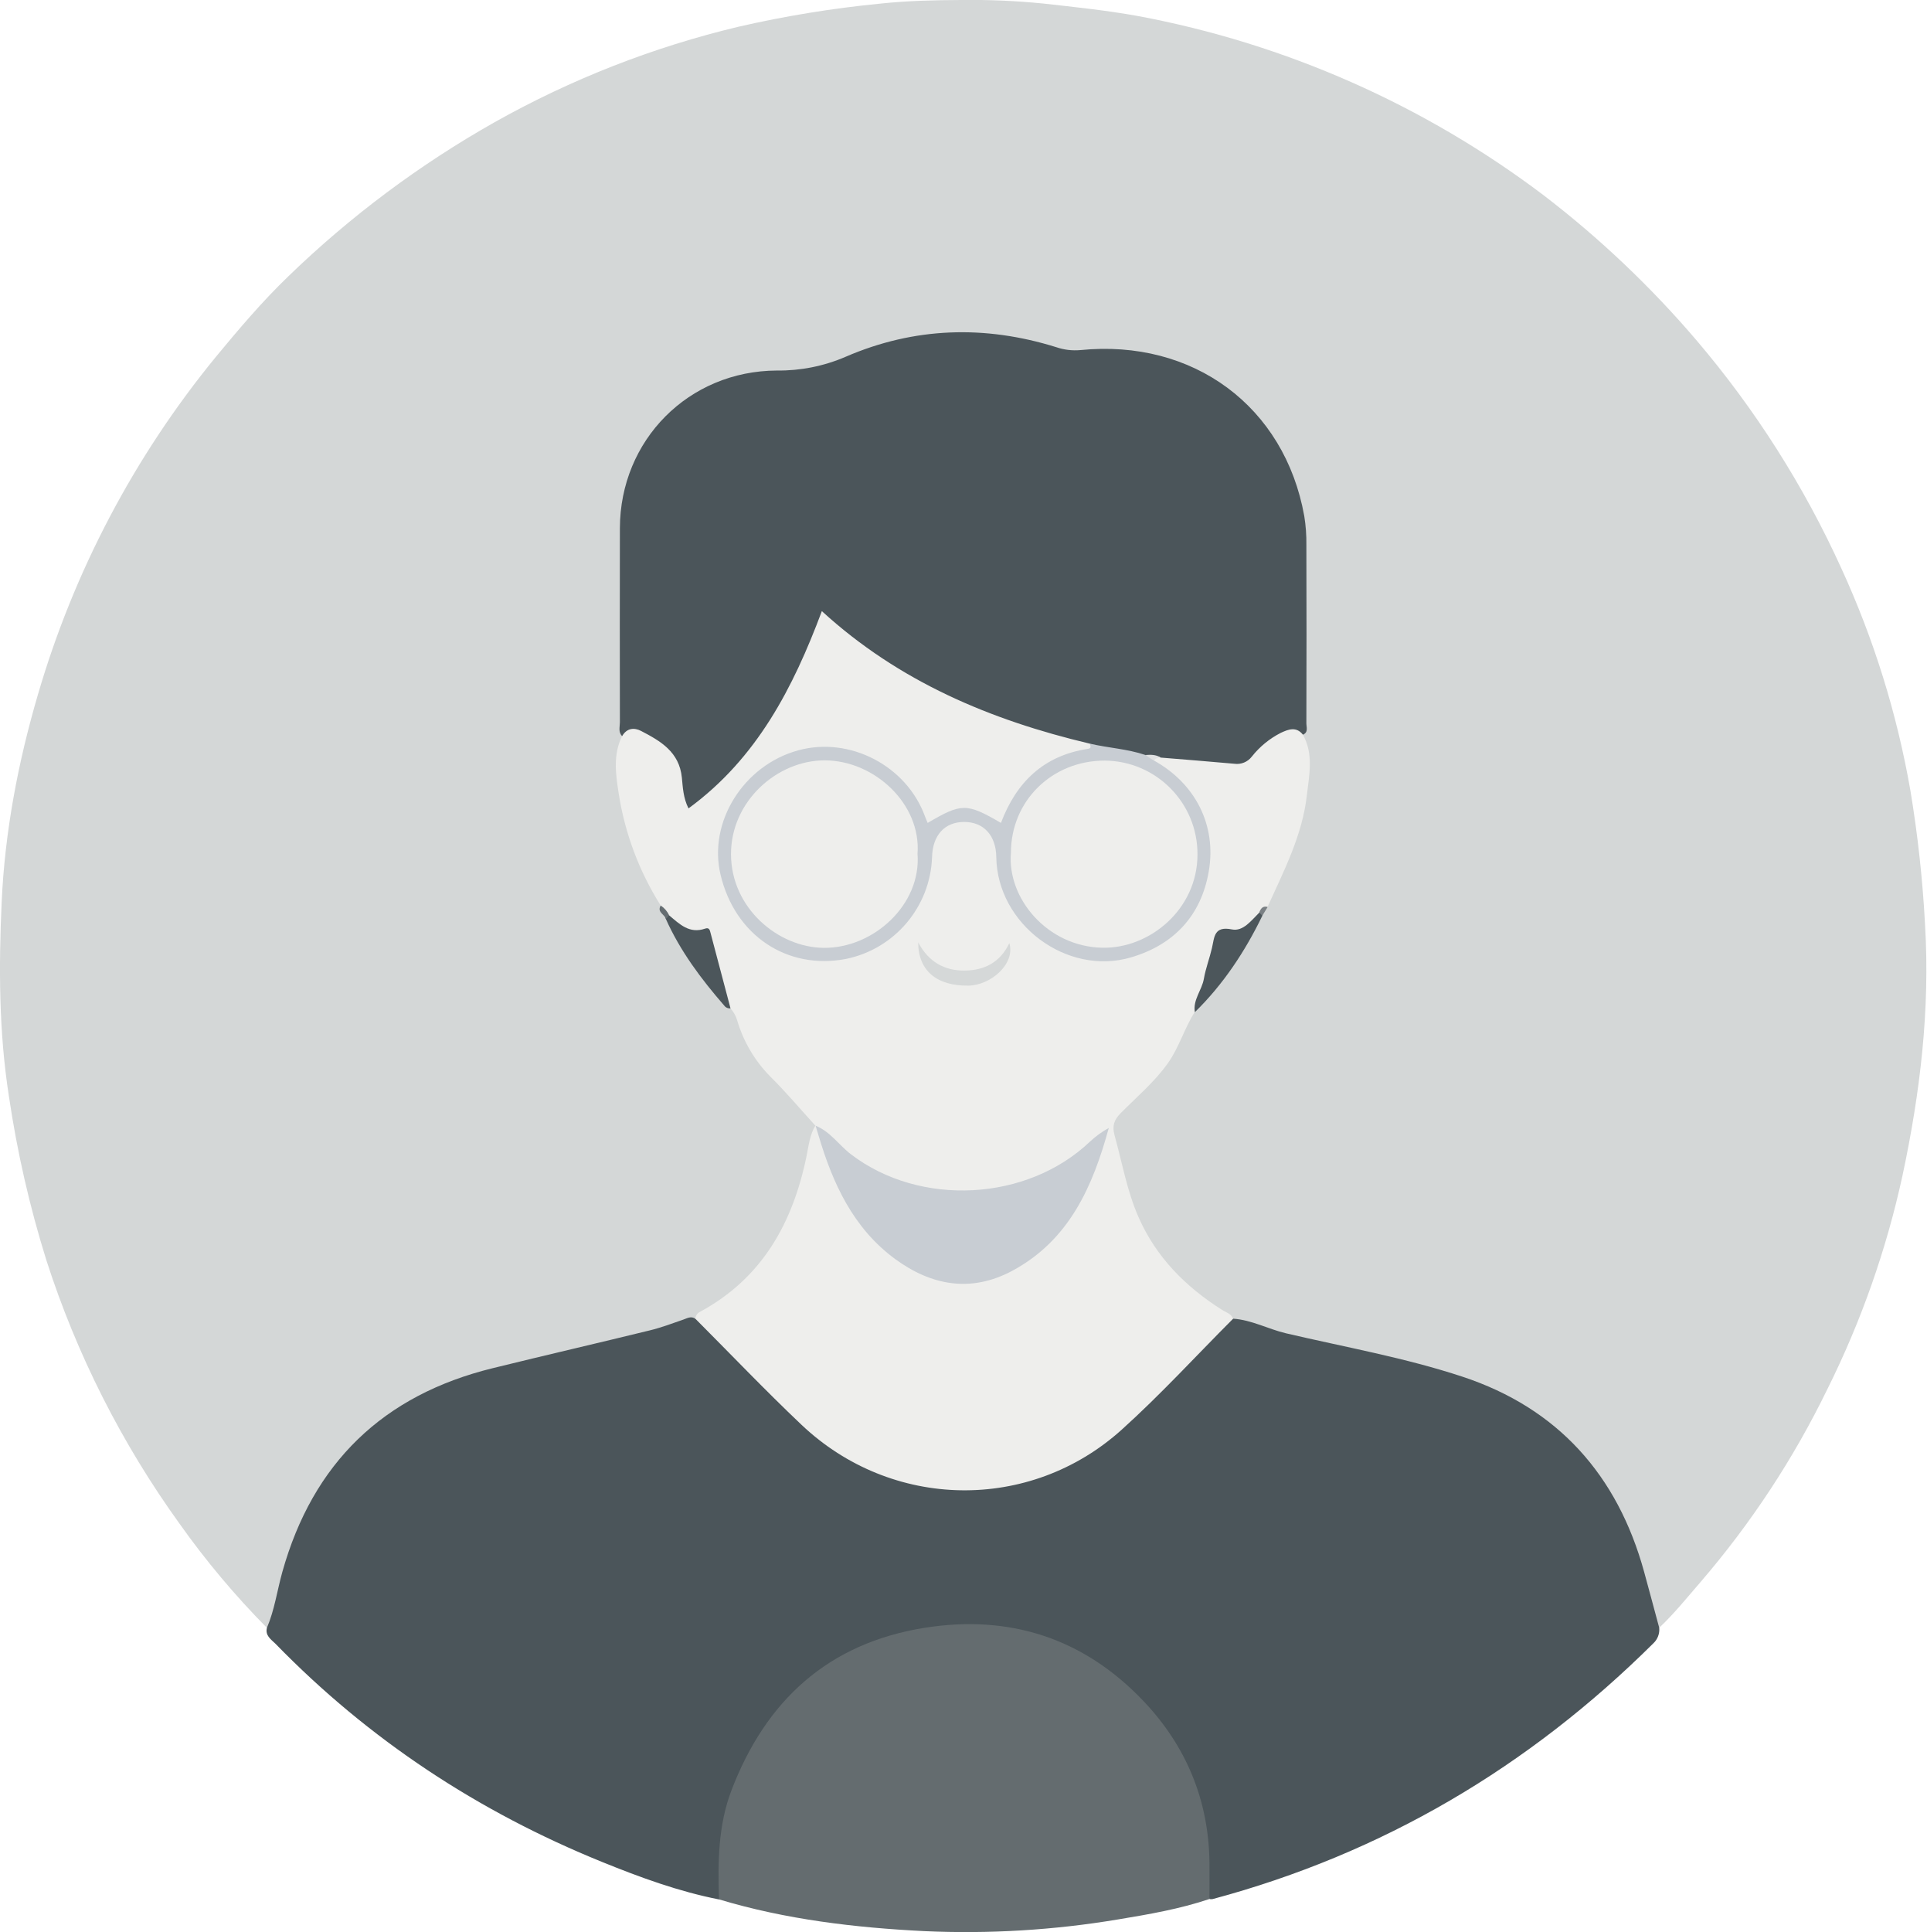
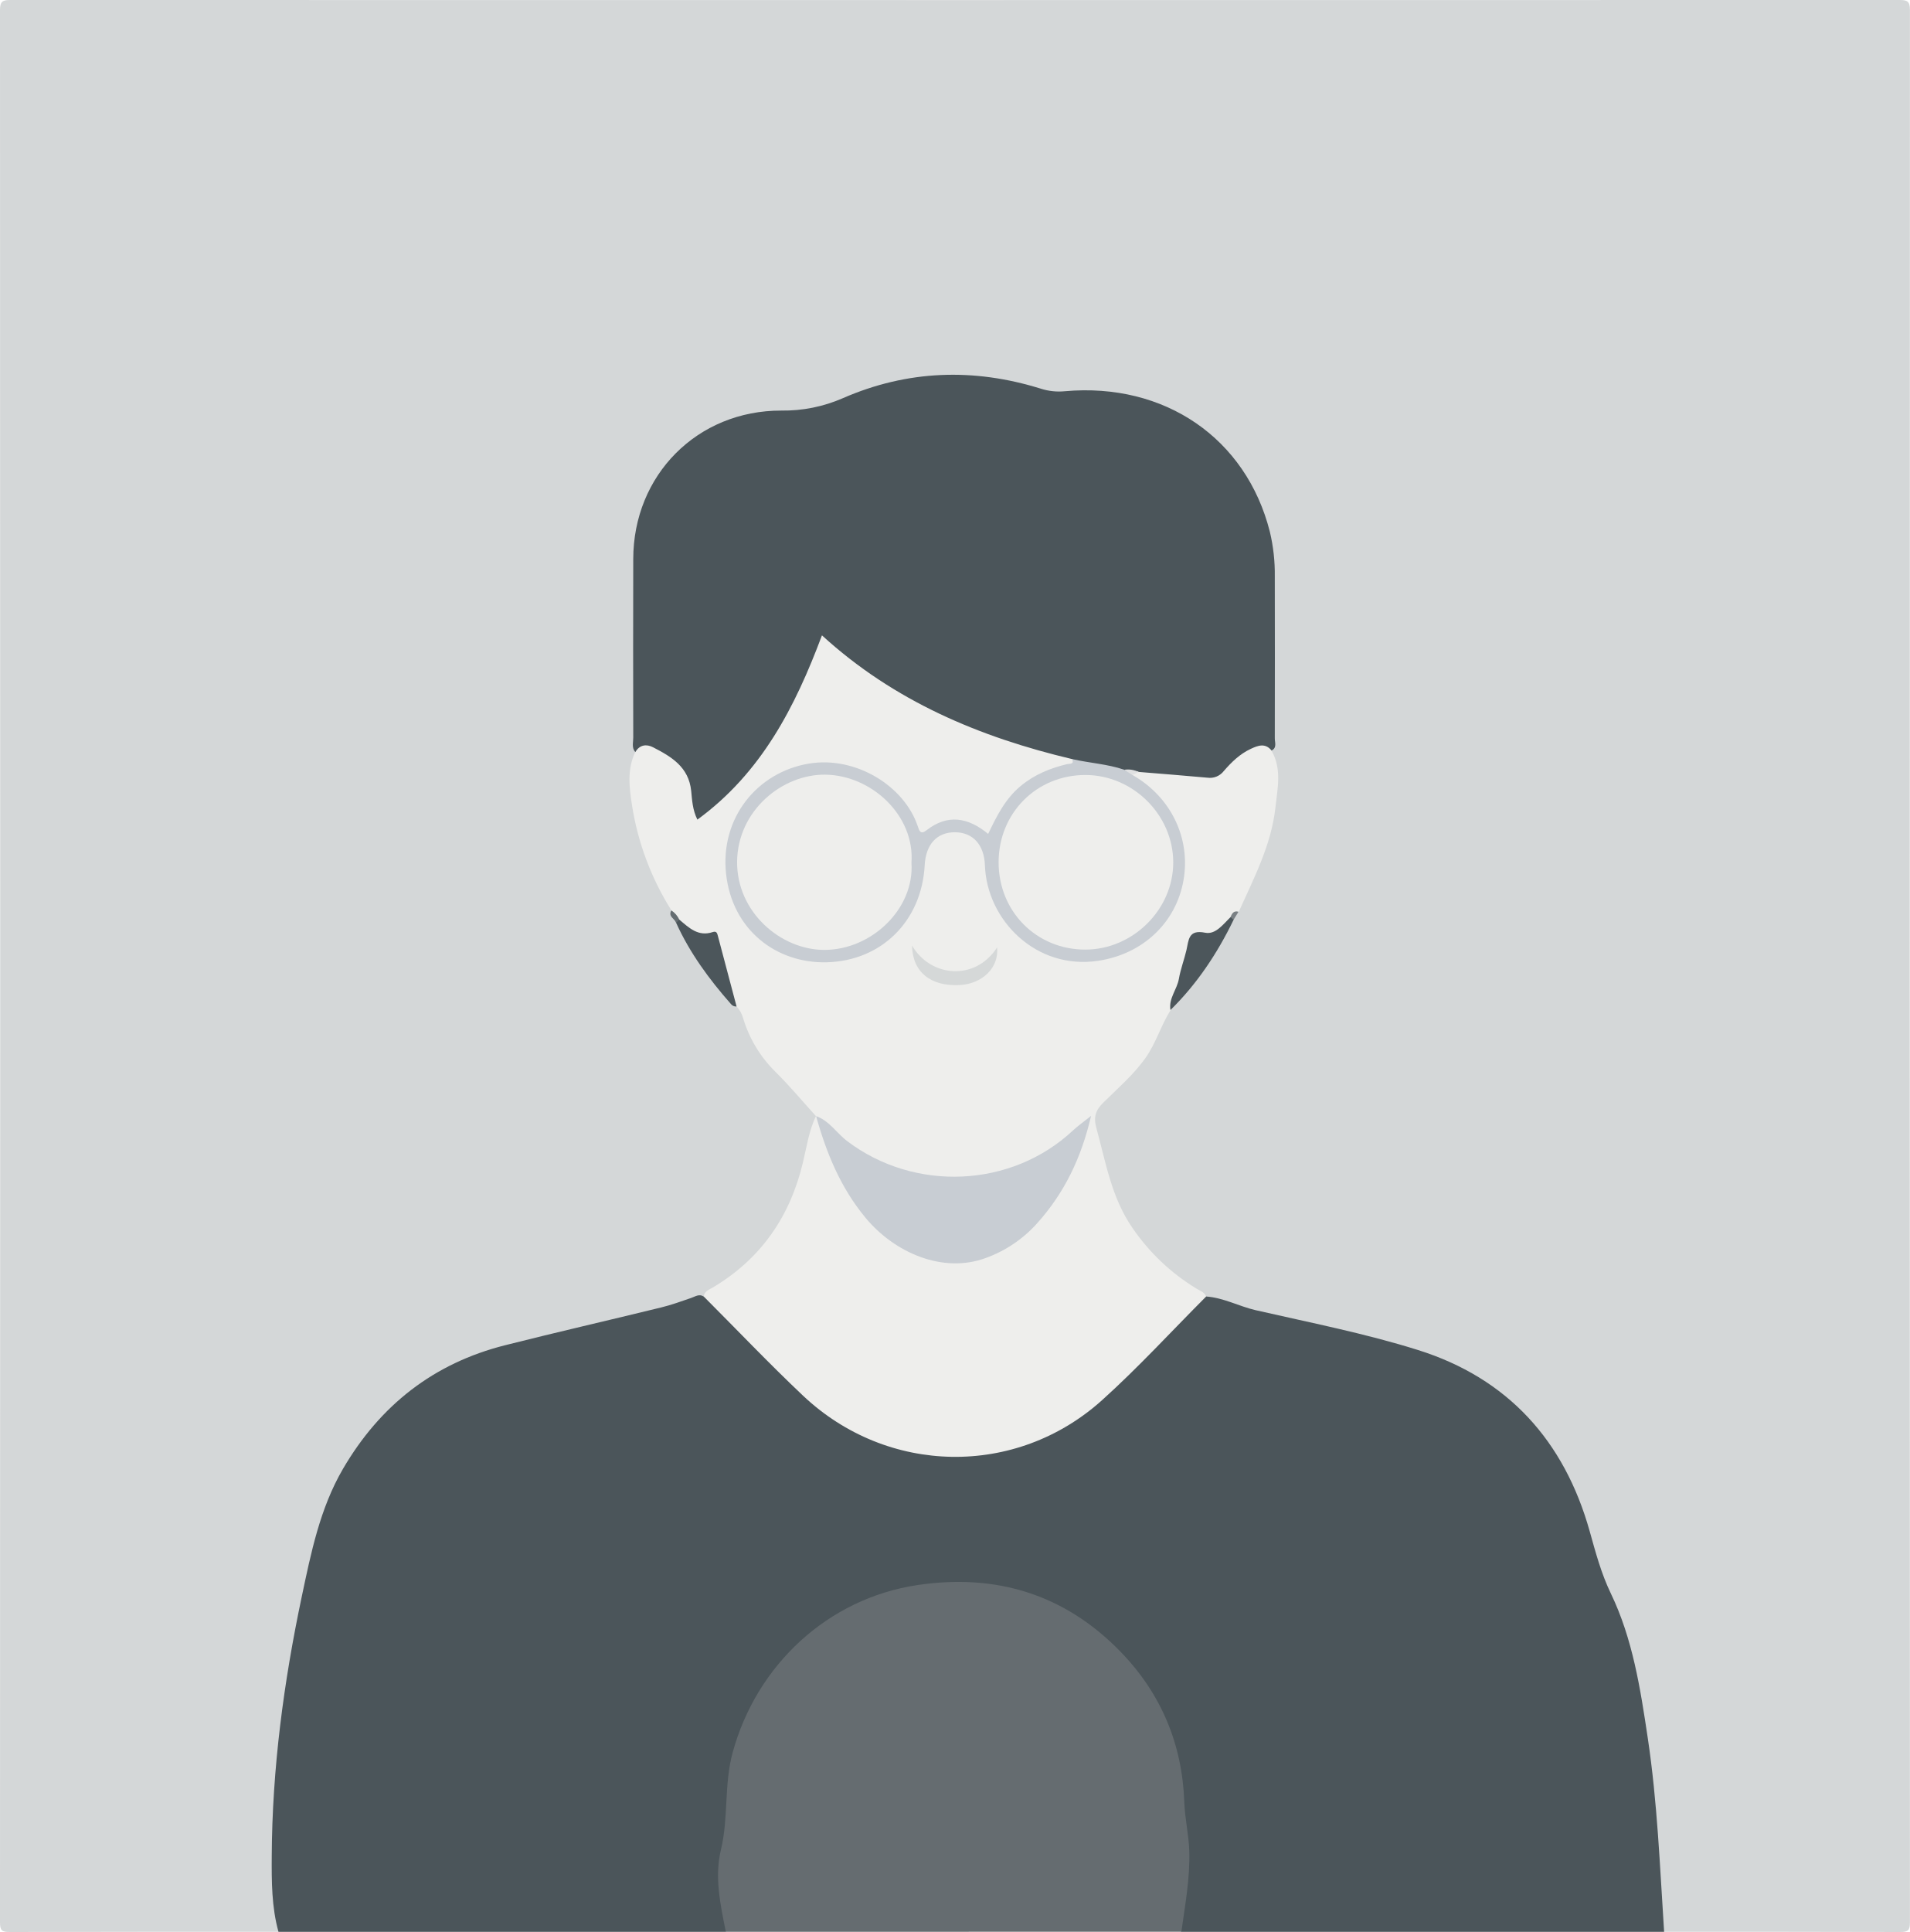
- <svg xmlns="http://www.w3.org/2000/svg" id="Calque_1" data-name="Calque 1" viewBox="0 0 659.93 661.67">
+ <svg xmlns="http://www.w3.org/2000/svg" id="Calque_1" data-name="Calque 1" viewBox="0 0 700.18 708.14">
  <defs>
-     <style>.cls-1{fill:#d4d7d7;}.cls-2{fill:#4b555a;}.cls-3{fill:#646c6f;}.cls-4{fill:#eeeeec;}.cls-5{fill:#4c565b;}.cls-6{fill:#656d71;}.cls-7{fill:#7a8084;}.cls-8{fill:#c8cdd3;}.cls-9{fill:#d5d8d8;}.cls-10{fill:#e0e1e2;}</style>
+     <style>.cls-1{fill:#d4d7d8;}.cls-2{fill:#4b555a;}.cls-3{fill:#656c70;}.cls-4{fill:#eeeeec;}.cls-5{fill:#4c565b;}.cls-6{fill:#656d71;}.cls-7{fill:#7a8084;}.cls-8{fill:#c8cdd3;}.cls-9{fill:#d5d8d8;}.cls-10{fill:#e0e1e2;}</style>
  </defs>
-   <path class="cls-1" d="M103.14,568A285.83,285.83,0,0,1,73.2,532.32a324.06,324.06,0,0,1-45.62-90.26,368.72,368.72,0,0,1-12.8-56c-3.47-22.17-3.51-44.43-2.5-66.59,1.09-24.11,5.6-47.86,12.43-71.13A327,327,0,0,1,85.52,132.88c7.93-9.6,16-19.13,24.94-27.73a346.59,346.59,0,0,1,70.72-52.82,323.84,323.84,0,0,1,83.6-32.7,382.37,382.37,0,0,1,48.37-7.88c9.27-1,18.62-1.21,27.75-1.25a248.49,248.49,0,0,1,28.25,1.22C380,12.93,390.83,14.06,401.56,16A331.47,331.47,0,0,1,540.43,77.34,343.32,343.32,0,0,1,593,127.24a333,333,0,0,1,49.45,77.9,309.93,309.93,0,0,1,23.67,76.19,413.76,413.76,0,0,1,5,45.8c1.75,29.18-1.68,57.74-7.76,86.16a313.42,313.42,0,0,1-25.71,73,307.18,307.18,0,0,1-43.34,65.92c-4.66,5.37-9.11,10.93-14.3,15.82-2.66-1.1-2.55-3.73-3.1-5.88-2.93-11.28-5.4-22.68-10.91-33.13-13.74-26.06-35.2-41.8-63.68-48.76-22.79-5.56-46-9.67-68.19-17.45-20.55-11.19-33.82-27.91-38.82-51-.84-3.89-1.79-7.77-2.9-11.6s-.42-6.82,2.49-9.48c10-9.15,19-19.08,23.68-32.15a6.42,6.42,0,0,1,1.48-2c9.53-9.66,16.77-20.95,23.12-32.86a28.85,28.85,0,0,0,1.76-4.08c5.27-11.14,10.61-22.25,12.69-34.57,1.32-7.79,1.6-15.53-.3-23.26.4-23.49.55-47,0-70.46-.54-24.38-20.75-49-45.24-56.85-9.89-3.18-19.95-3.59-30.14-2.84a23.1,23.1,0,0,1-8.83-.94c-26.11-8.14-51.57-6.45-76.25,5.4a24.46,24.46,0,0,1-11.62,2.28,70.47,70.47,0,0,0-24.14,3.19,51.64,51.64,0,0,0-35.75,49.13c0,24-.24,48,.16,71.95-3,11.22-.7,22.06,2.53,32.78,2.06,6.84,4.34,13.61,8.46,19.58a9.71,9.71,0,0,1,1.84,4.57c-.67,2.41,1.85,3.43,2.37,5.33,5.56,11.27,12.42,21.62,21.59,30.33,2.12,1.15,2.63,3.27,3.31,5.34a42.33,42.33,0,0,0,10.83,17.73,142.75,142.75,0,0,1,14.85,16.78,4.6,4.6,0,0,1,.09,1.48c-2.48,11-4.74,22.17-9.45,32.54a65.82,65.82,0,0,1-24.45,28.31c-2.51,1.64-5,3.23-7.49,5C226,470.9,200.81,475,176.24,481.5a90.15,90.15,0,0,0-31.29,15c-19.46,14.59-31.34,34-36.63,57.66-.77,3.4-1.6,6.8-2.59,10.15C105.3,565.73,105.4,567.74,103.14,568Z" transform="translate(-11.71 -10.5)" />
-   <path class="cls-2" d="M103.14,568c2.62-6.14,3.5-12.76,5.28-19.13q15.7-56,72.13-69.81c17.91-4.41,35.89-8.56,53.82-12.95,3.85-.94,7.6-2.35,11.37-3.66,1.4-.49,2.7-1.33,4.18-.29,2.42.24,3.66,2.18,5.16,3.67,10,10,20,20.05,30.07,30,15.39,15.24,34.15,23.37,55.62,23.7a77.77,77.77,0,0,0,56.64-22.33c10.7-10.27,21-21,31.52-31.4,1.5-1.49,2.74-3.44,5.16-3.68,6.36.42,12,3.55,18.09,5,20.23,4.74,40.8,8.36,60.52,14.88,32.67,10.8,53.07,33.71,62.18,66.78,1.76,6.4,3.46,12.81,5.19,19.22a6.43,6.43,0,0,1-2,5.29c-42.7,42.39-92.77,72-151,87.61a3.35,3.35,0,0,1-1,0c-2.38-3.12-1.31-6.75-1.3-10.13.1-23.21-8.28-43-24.66-59.12q-23.15-22.77-56.09-23.4c-21.88-.39-41,6.18-57.16,20.75-17.24,15.54-26.34,35.14-27.52,58.4-.23,4.55,1.32,9.3-1.29,13.63-13.84-2.72-27-7.54-40-12.81-42.48-17.21-80-41.91-112-74.79C104.44,571.87,102.5,570.62,103.14,568Z" transform="translate(-11.71 -10.5)" />
-   <path class="cls-3" d="M258,661c-.41-12.65-.33-25.29,4.26-37.33C274,592.93,295.34,573.29,328.37,568c29.24-4.68,54.65,3.6,75.07,25.12C418,608.46,425.76,627,426,648.39c.05,4.16,0,8.32,0,12.48-10.19,3.43-20.77,5.25-31.33,7a315.66,315.66,0,0,1-66.42,4C304.5,670.68,280.92,667.89,258,661Z" transform="translate(-11.71 -10.5)" />
-   <path class="cls-4" d="M434.09,462.15c-12.69,12.71-24.84,26-38.16,38-31.5,28.38-78.86,27.5-109.67-1.69-12.42-11.77-24.24-24.18-36.34-36.3a2.77,2.77,0,0,1,1.54-2.37c21.35-11.55,31.85-30.49,36.55-53.46.71-3.51,1.09-7.17,3-10.34,2.13,1.23,2.38,3.51,3,5.55,3.47,11.26,8.48,21.7,16.1,30.8,4.9,5.86,10.64,10.62,17.79,13.35,16.79,6.42,32.6,1.74,45-13.15,8-9.63,13.38-20.64,17-33.38a174.38,174.38,0,0,1-13.82,10.7C350.4,426.72,312.2,421,292.56,397.25A6.83,6.83,0,0,0,291,396c-5.14-5.63-10.06-11.49-15.47-16.84a45.72,45.72,0,0,1-11.27-19.1,10.59,10.59,0,0,0-2.32-4.2c-4.19-6.43-4.88-14-6.9-21.16-.9-3.18-1.79-4.89-5.5-4.68s-6.43-2.26-8.64-5.12c-.9-1.45-2.42-2.49-2.86-4.25A101,101,0,0,1,223.6,282c-1-6.45-1.92-13.11,1.2-19.4.62-4.52,4-4.17,6.64-3,7.5,3.34,14,7.75,15,17,.28,2.49-.35,6.37,2.22,7.11s4.66-2.59,6.7-4.47c16.36-15,26.67-33.82,34.42-54.27,2.42-6.38,3.29-6.76,8.58-2.26,23.87,20.28,51.73,32.33,81.75,40a14.44,14.44,0,0,1,5.12,1.88c2.32,3.63-1.07,3.41-2.8,3.84-8.55,2.13-15.66,6.38-21,13.5a38.41,38.41,0,0,0-4.57,8.3c-1.31,3.16-3.17,3.48-5.8,1.67-6-4.16-12.08-4.29-18.11-.05-3,2.08-4.58,1.33-5.95-2-4.95-12-14-19.11-26.73-21.6-19.46-3.81-39.12,10.93-40.93,30.7-1.95,21.31,13.22,39.31,34.48,39.4,18.44.07,34-12.93,35.78-33.43.26-3,.46-6,2.15-8.61a12.22,12.22,0,0,1,13.5-5.25c5,1.31,8.68,6.14,9,11.91.55,11.68,5.12,21.45,14.59,28.29,11.27,8.14,23.61,9.63,36.28,3.31,12.37-6.17,19-16.36,19.55-30.23.55-12.82-4.55-22.93-15-30.37-1.21-.86-2.55-1.62-3-3.23.26-1.3,1.29-1.64,2.37-1.93,6.17-.31,12.27.68,18.36,1.39,5.53.64,10.36.61,14.41-4.25a19.05,19.05,0,0,1,10.42-6.55c2.41-.54,5.06-1,5.71,2.6,3.84,6.71,2.21,13.92,1.43,20.85-1.54,13.72-7.88,25.9-13.48,38.27-1.42.53-2,1.81-2.68,3-2.53,3.58-5.91,5.94-10.34,5.91-3,0-4,1.37-4.63,3.95-2,7.86-3.5,15.86-7.31,23.14-3.53,5.62-5.35,12.15-9.23,17.59-4.58,6.41-10.61,11.46-16.09,17-2.22,2.24-3,4.31-2.14,7.52,2.62,9.4,4.27,19.11,8.23,28.1,6,13.69,16.08,23.83,28.56,31.74C431.68,460,433.45,460.36,434.09,462.15Z" transform="translate(-11.71 -10.5)" />
-   <path class="cls-2" d="M385,265.18c-34-8.05-65.39-21.24-91.77-45.38C283.42,246,271,270.22,247.55,287.36c-1.82-3.64-1.94-7.21-2.27-10.54-.89-8.84-7.32-12.53-14-16-2.39-1.24-4.9-.94-6.46,1.78-1.4-1.39-.77-3.16-.77-4.75q-.06-33.23,0-66.45c.07-30.17,23.53-53.89,53.8-54a57.73,57.73,0,0,0,23.53-4.71c23.47-10.16,47.7-10.92,72.13-3.29a20,20,0,0,0,8.25,1c38.68-3.9,70,19.3,76.72,56.85a56.91,56.91,0,0,1,.72,9.94q.1,30.48,0,61c0,1.35.75,3.09-1.17,3.93-2.3-2.91-5-1.84-7.6-.63a30.08,30.08,0,0,0-9.91,8.12,6.4,6.4,0,0,1-6,2.46c-8.4-.77-16.8-1.41-25.2-2.11-1.91-1-3.67.78-5.55.3C397.57,268.17,390.59,269.25,385,265.18Z" transform="translate(-11.71 -10.5)" />
-   <path class="cls-5" d="M421,357.15c-.72-4.27,2.41-7.51,3.09-11.44.62-3.57,1.95-7,2.77-10.54.86-3.7.64-7.62,6.84-6.36,3.87.78,6.66-3.11,9.38-5.77.93-.21,1.42,0,1.05,1.06C438.18,336.37,430.76,347.59,421,357.15Z" transform="translate(-11.71 -10.5)" />
-   <path class="cls-5" d="M240.94,324c3.55,3,6.94,6.4,12.28,4.54,1.46-.51,1.63.52,1.89,1.5q3.4,12.9,6.83,25.8a2.32,2.32,0,0,1-2.15-.95c-7.89-9.07-15.05-18.62-20-29.67C239.4,324.13,240,323.88,240.94,324Z" transform="translate(-11.71 -10.5)" />
-   <path class="cls-6" d="M240.94,324c-.38.4-.76.81-1.13,1.22-.42-1.6-3.16-2.3-1.77-4.59A8.1,8.1,0,0,1,240.94,324Z" transform="translate(-11.71 -10.5)" />
-   <path class="cls-7" d="M444.11,324.1,443.06,323c.5-1.32,1.2-2.36,2.88-1.88Z" transform="translate(-11.71 -10.5)" />
-   <path class="cls-8" d="M291,396c5.13,2,8.07,6.69,12.26,9.87,23.62,18,60.25,16.12,81.79-4.37a33,33,0,0,1,6.47-4.71c-5.48,20.05-13.54,38.41-33,48.9-14.14,7.6-27.72,5.13-40.19-4-14.35-10.55-21.37-25.85-26.25-42.37-.32-1.11-.68-2.21-1-3.31Z" transform="translate(-11.71 -10.5)" />
-   <path class="cls-8" d="M385,265.18c6.31,1.48,12.86,1.79,19,3.87,1,.69,2.51.5,3,1.92,14,7.76,21.56,22,18.75,38.06-2.62,15-11.84,25-26.61,29.35-22,6.48-45.85-11.32-46.16-34.38-.1-7.39-4.33-12-11-12s-10.81,4.52-11,12.06a36.94,36.94,0,0,1-29.46,34.85c-20.24,3.89-38.1-8.11-43-28.88-4.27-18,7.88-37.45,26.63-42.56,17.67-4.83,37.1,5.3,43.41,22.63.27.74.6,1.47.91,2.23,11.57-6.77,13.26-6.91,25.11,0,5.25-13.93,14.62-23.06,29.77-25.36C385.71,266.78,385.25,266,385,265.18Z" transform="translate(-11.71 -10.5)" />
-   <path class="cls-9" d="M357.45,333.51c2.12,7.05-6.32,14.47-14.07,14.55-10.68.11-17.12-5-17.15-14.82,3.6,6.81,9.14,9.72,15.89,9.66S354.29,340.15,357.45,333.51Z" transform="translate(-11.71 -10.5)" />
-   <path class="cls-10" d="M407,271l-3-1.92c1.82-.13,3.62-.19,5.25.83C408.44,270.06,407.53,270.08,407,271Z" transform="translate(-11.71 -10.5)" />
-   <path class="cls-4" d="M358,302.56c0-17.79,14.08-31.58,32.12-31.57a32,32,0,0,1,31.78,32.17c0,18.79-16.44,32.29-32.66,31.92C370.47,334.67,356.65,318.16,358,302.56Z" transform="translate(-11.71 -10.5)" />
-   <path class="cls-4" d="M326,302.91c1.34,17.34-15,32.36-32.13,32.21-15.63-.14-31.68-13.59-31.76-32-.07-18.28,15.89-32.23,32.07-32.21C311.22,270.91,327.29,285.83,326,302.91Z" transform="translate(-11.71 -10.5)" />
+   <path class="cls-1" d="M103,705c-32.83,0-65.65,0-98.48.08-2.92,0-3.61-.51-3.61-3.56Q1.06,351.11.91.67c0-3.3,1-3.73,3.91-3.73Q351-3,697.17-3.06c2.94,0,3.92.42,3.92,3.73q-.15,350.43,0,700.85c0,3-.69,3.57-3.61,3.56C668.65,705,639.83,705,611,705c-3.48-3.88-2.71-8.71-2.91-13.3-1.34-30.79-4-61.41-11.77-91.37-2.08-8.06-4.73-15.94-8.92-23.23-2.53-4.39-3.21-9.44-4.39-14.27-3.71-15.28-10.07-29.17-20.33-41.26-13.66-16.09-31-25.69-51.33-30.73-22.75-5.64-46-9.55-68.13-17.48-25-12.94-37-34.6-41.85-61.35-1.09-6,.17-10.18,4.59-14.05,9-7.87,16.34-17,20.62-28.3a9.55,9.55,0,0,1,2.25-3.25c9.37-9.76,16.64-21,23-32.83a14.42,14.42,0,0,0,1.71-4.07c4.31-9.86,9.28-19.42,11.68-30.07a67.66,67.66,0,0,0,.8-27.58c-.09-23.48.3-47-.15-70.42-.47-24-21-49-45.47-56.57-9.76-3-19.65-3.23-29.65-2.66a22.82,22.82,0,0,1-8.36-.83,117.14,117.14,0,0,0-23.95-4.64,94.58,94.58,0,0,0-47.68,7.9,51.58,51.58,0,0,1-21.19,4.47c-13.69.06-26.25,3.84-36.83,13-11.16,9.71-17.32,22-17.65,36.66-.48,21.47-.15,43-.09,64.45,0,3.15-.63,6.29-.1,9.45-3.35,18.13,2,34.53,10.09,50.37,1,2.07,2.45,4,2.81,6.34.08,2.12,1.41,3.71,2.4,5.45,4.93,10.62,12.16,19.69,19.37,28.77a6.77,6.77,0,0,0,2.06,1.34c2.13,1.34,2.84,3.55,3.59,5.76a44.69,44.69,0,0,0,11.23,17.9c5.19,5.07,10.25,10.3,14.2,16.47a4,4,0,0,1,.1,1.5c-2.14,11.1-4.61,22.12-9.19,32.51-6.71,15.25-18.48,25.69-32.6,33.84-16.83,6.58-34.68,9.32-52.05,13.89-13.33,3.5-27.13,5.47-39.52,12.05-21.95,11.66-37.69,28.83-45.64,52.54-7.47,22.32-11.64,45.41-14.8,68.69-2.54,18.64-4.41,37.34-4.34,56.16,0,7.12-.17,14.3.89,21.41C103.9,700.16,104.46,702.66,103,705Z" transform="translate(-0.91 3.06)" />
+   <path class="cls-2" d="M443.09,472.15c6.35.44,12,3.58,18.08,5,19.92,4.56,40.07,8.49,59.53,14.6,32.95,10.33,53.68,33.26,63,66.47,2.17,7.74,4.18,15.38,7.76,22.8,8,16.61,10.81,34.82,13.52,52.94,3.54,23.56,4.45,47.34,6,71.07H434c-1.45-1.48-1.5-3.29-1.14-5.14,1.09-5.58,1.09-11.27,1.87-16.87a5.7,5.7,0,0,0,.17-1c-.91-22.31-1-44.87-13.89-64.54-15.8-24.22-37.89-37.65-67.25-38.6-21.49-.7-40.46,5.53-56.59,19.72-17.77,15.63-27.31,35.37-28.23,59.11-.2,5.15-.36,10.19-1.68,15.3-2.07,8-.55,16.2.23,24.31.24,2.58,1.43,5.24-.49,7.7H103c-2.53-9.1-2.52-18.49-2.47-27.77.16-32.08,4.4-63.8,11-95.08,3.39-16,6.65-32.32,15.11-46.84C140.27,512,159.9,496.6,186.13,490c19-4.8,38.15-9.18,57.21-13.85,3.7-.9,7.31-2.22,10.92-3.46,1.55-.53,3-1.63,4.66-.51,2.91-.08,4.37,2.19,6.09,3.9,9.83,9.73,19.56,19.56,29.37,29.31,15.39,15.28,34.13,23.4,55.63,23.66,21.68.26,40.82-7.36,56.53-22.63,10.27-10,20.27-20.26,30.44-30.34C438.71,474.35,440.2,472.11,443.09,472.15Z" transform="translate(-0.91 3.06)" />
+   <path class="cls-3" d="M267,705c-2-9.93-4.2-20.09-1.81-30,2.86-11.82,1.09-23.93,4.33-35.77,8.78-32.07,34.91-56.4,67.7-61.31,28.9-4.33,54.11,3.4,74.54,24.49,14.77,15.24,22.58,33.74,23.32,55.14.21,5.94,1.63,11.85,1.82,17.79.31,10-1.53,19.8-2.9,29.65Z" transform="translate(-0.91 3.06)" />
+   <path class="cls-4" d="M443.09,472.15c-12.69,12.71-24.84,26-38.17,38-31.54,28.4-78.75,27.53-109.65-1.68-12.44-11.76-24.25-24.18-36.35-36.3.19-2,1.94-2.5,3.33-3.33,17.59-10.5,28.26-25.91,33-45.74,1.38-5.75,2.21-11.68,4.79-17.11,2.68,1.87,3.3,4.9,4.23,7.72A86.47,86.47,0,0,0,319,441.33c14.87,18.34,40.08,25.06,60.88,2.72,7.59-8.15,13.12-18.21,18.23-33.51-3.6,2.76-6.73,5.48-10,8-19.89,15-55.92,16.82-80.43-4.06-3-2.52-4.81-5.88-7.63-8.43-5-5.51-9.79-11.26-15.09-16.48a46.15,46.15,0,0,1-11.62-19.43,10.49,10.49,0,0,0-2.34-4.24c-4.69-6-5.25-13.5-7.24-20.44-.91-3.14-2-4.91-5.56-5-3.76-.09-6.42-2.36-8.31-5.54-.87-1.45-2.38-2.47-2.79-4.23A101.5,101.5,0,0,1,232.59,292c-1-6.46-1.83-13.1,1.2-19.4,1.21-3.71,3.17-4.94,6.93-3.33,7.62,3.25,13.88,7.89,15.19,17,.33,2.33-.36,5.86,2.19,6.61,2.36.7,4.13-2.3,5.93-4,15.31-14.05,25.44-31.48,33-50.61.55-1.4,1.06-2.81,1.65-4.18,2.22-5.2,4.07-5.83,8.55-2.15a186.67,186.67,0,0,0,26.58,18.57A221.7,221.7,0,0,0,387,271.68c2.56.68,5.27,1,7.42,2.77,1.49,1.81.78,3-1.08,3.89a29.12,29.12,0,0,1-4.26,1.41c-9.83,2.89-16.9,9-21.5,18.12-3.27,6.51-3.37,6.59-9.66,3.34a14,14,0,0,0-13.82,0c-6.16,3.22-6.22,3.15-9.22-3a34.61,34.61,0,0,0-33.13-20c-15.62,1.05-27.68,11-31.63,25-5.58,19.83,6.5,40,26.27,43.89,20.37,4,39.26-10,41.66-30.88.18-1.49.19-3,.43-4.48,1.16-7,6.34-11.57,13-11.36s11.77,5.13,12.2,12.19c.53,8.61,3.18,16.29,8.7,22.93a34.42,34.42,0,0,0,37.53,10.42c14.2-5.07,23.13-17.54,23.32-32.23.15-11.87-4.51-21.28-13.82-28.51-1.55-1.2-3.42-2.17-3.73-4.44a3,3,0,0,1,2.28-2.13c6.32-.81,12.54.47,18.74,1.18,5.42.63,10,.23,13.9-4.23a19,19,0,0,1,10-6.29c2.62-.59,5.79-1.5,6.45,2.82,3.87,6.7,2.18,13.92,1.43,20.85-1.51,13.73-7.91,25.89-13.48,38.28-1.41.54-2,1.83-2.63,3a11.53,11.53,0,0,1-9.57,6.25c-3.31.21-4.52,1.85-5.25,4.77-1.88,7.52-3.23,15.24-7.51,21.95-3.53,5.63-5.36,12.14-9.23,17.58-4.37,6.14-10.06,11-15.38,16.27-2.81,2.75-3.71,5.27-2.62,9.23,3.46,12.62,5.58,25.7,13.27,36.76a76.44,76.44,0,0,0,23.28,22.12C440.7,470,442.38,470.44,443.09,472.15Z" transform="translate(-0.91 3.06)" />
+   <path class="cls-2" d="M394,275.18c-34-8.05-65.38-21.24-91.76-45.36-9.81,26.19-22.17,50.39-45.67,67.54-1.8-3.65-1.93-7.2-2.27-10.53-.91-8.81-7.29-12.55-14-16-2.39-1.23-4.91-.94-6.48,1.78-1.41-1.59-.75-3.51-.76-5.27q-.08-32.71,0-65.44c0-30.83,23.48-54.53,54.3-54.47a54.33,54.33,0,0,0,22.56-4.55c23.63-10.31,48-11.15,72.6-3.46a21.91,21.91,0,0,0,8.77.92c36.61-3.28,66.48,17.25,75.15,51.51a66.53,66.53,0,0,1,1.81,16.32q.06,29.72,0,59.44c0,1.5.86,3.41-1.18,4.43-2.31-2.88-5-1.84-7.6-.63-4,1.85-7.09,4.87-9.9,8.12a6.42,6.42,0,0,1-6,2.46c-8.39-.77-16.79-1.42-25.18-2.11-2-1-3.66.83-5.56.68-4.28-.5-8.43-1.77-12.73-2.16C397.52,278.17,395.9,276.41,394,275.18Z" transform="translate(-0.91 3.06)" />
+   <path class="cls-5" d="M430,367.15c-.72-4.27,2.4-7.5,3.09-11.43.62-3.56,1.94-7,2.77-10.52.86-3.71.65-7.64,6.86-6.39,3.86.78,6.63-3.14,9.36-5.77.92-.21,1.43,0,1.05,1.07C447.19,346.37,439.75,357.58,430,367.15Z" transform="translate(-0.91 3.06)" />
+   <path class="cls-5" d="M249.94,334c3.54,3,6.95,6.37,12.27,4.57,1.45-.48,1.64.52,1.9,1.51q3.4,12.88,6.83,25.77a2.39,2.39,0,0,1-2.15-1c-7.93-9-15-18.63-20-29.65C248.36,334.09,249,333.9,249.94,334Z" transform="translate(-0.91 3.06)" />
+   <path class="cls-6" d="M249.94,334l-1.14,1.23c-.47-1.57-3.1-2.32-1.76-4.59A8.13,8.13,0,0,1,249.94,334Z" transform="translate(-0.91 3.06)" />
+   <path class="cls-7" d="M453.11,334.11,452.06,333c.51-1.31,1.19-2.36,2.88-1.87Z" transform="translate(-0.91 3.06)" />
+   <path class="cls-8" d="M300,406c4.94,1.69,7.61,6.26,11.55,9.24,24.74,18.68,60.17,17.12,82.69-3.93,1.8-1.68,3.84-3.11,6.66-5.37-3.58,15.48-9.86,28.35-19.79,39.39a46.47,46.47,0,0,1-18.85,12.72c-15.72,5.78-33.39-1.93-44-14.7-9.16-11-14.42-23.81-18.18-37.39Z" transform="translate(-0.91 3.06)" />
+   <path class="cls-8" d="M394,275.18c6.32,1.44,12.86,1.79,19,3.87,1,.67,2.52.48,3,1.91,14.14,8,21.51,23.18,18.77,38.69s-14.92,27-31.26,29.45c-22.74,3.43-40.83-14.87-41.53-35-.26-7.47-4.35-12.09-11-12.11s-10.67,4.48-11.08,12.09c-1.08,20.44-15.87,35.11-36,35.57-18.27.43-34.56-11.74-36.81-32.42-2.23-20.44,11.36-37.25,30.39-40.41,17-2.83,34.87,8.06,39.87,22.93.58,1.73,1,3.25,3.26,1.48,7.65-5.94,15.09-4.79,22.56,1.36,3.19-6.63,6.28-12.89,11.95-17.58,5.06-4.19,10.76-6.49,17-8C393.23,276.79,394.73,277.15,394,275.18Z" transform="translate(-0.91 3.06)" />
+   <path class="cls-9" d="M335.26,343.49c6.73,11.67,23.21,13.17,31.19.7.76,7.3-5.31,13.39-13.77,13.81C342.12,358.52,335.42,353.26,335.26,343.49Z" transform="translate(-0.91 3.06)" />
+   <path class="cls-10" d="M416.06,281l-3-1.91a8.58,8.58,0,0,1,5.27.83Z" transform="translate(-0.91 3.06)" />
+   <path class="cls-4" d="M367,313c0-18,13.88-32,31.8-32,17.44,0,32.19,14.62,32.22,32S416.14,345,398.78,345C380.83,345,367,331,367,313Z" transform="translate(-0.91 3.06)" />
+   <path class="cls-4" d="M335.05,313.19c1.15,16.8-14.58,31.92-31.92,31.92-16,0-32.11-13.81-32-32.3.16-18.79,16.6-32.13,32.35-31.93C320.44,281.1,336.34,295.89,335.05,313.19Z" transform="translate(-0.91 3.06)" />
</svg>
